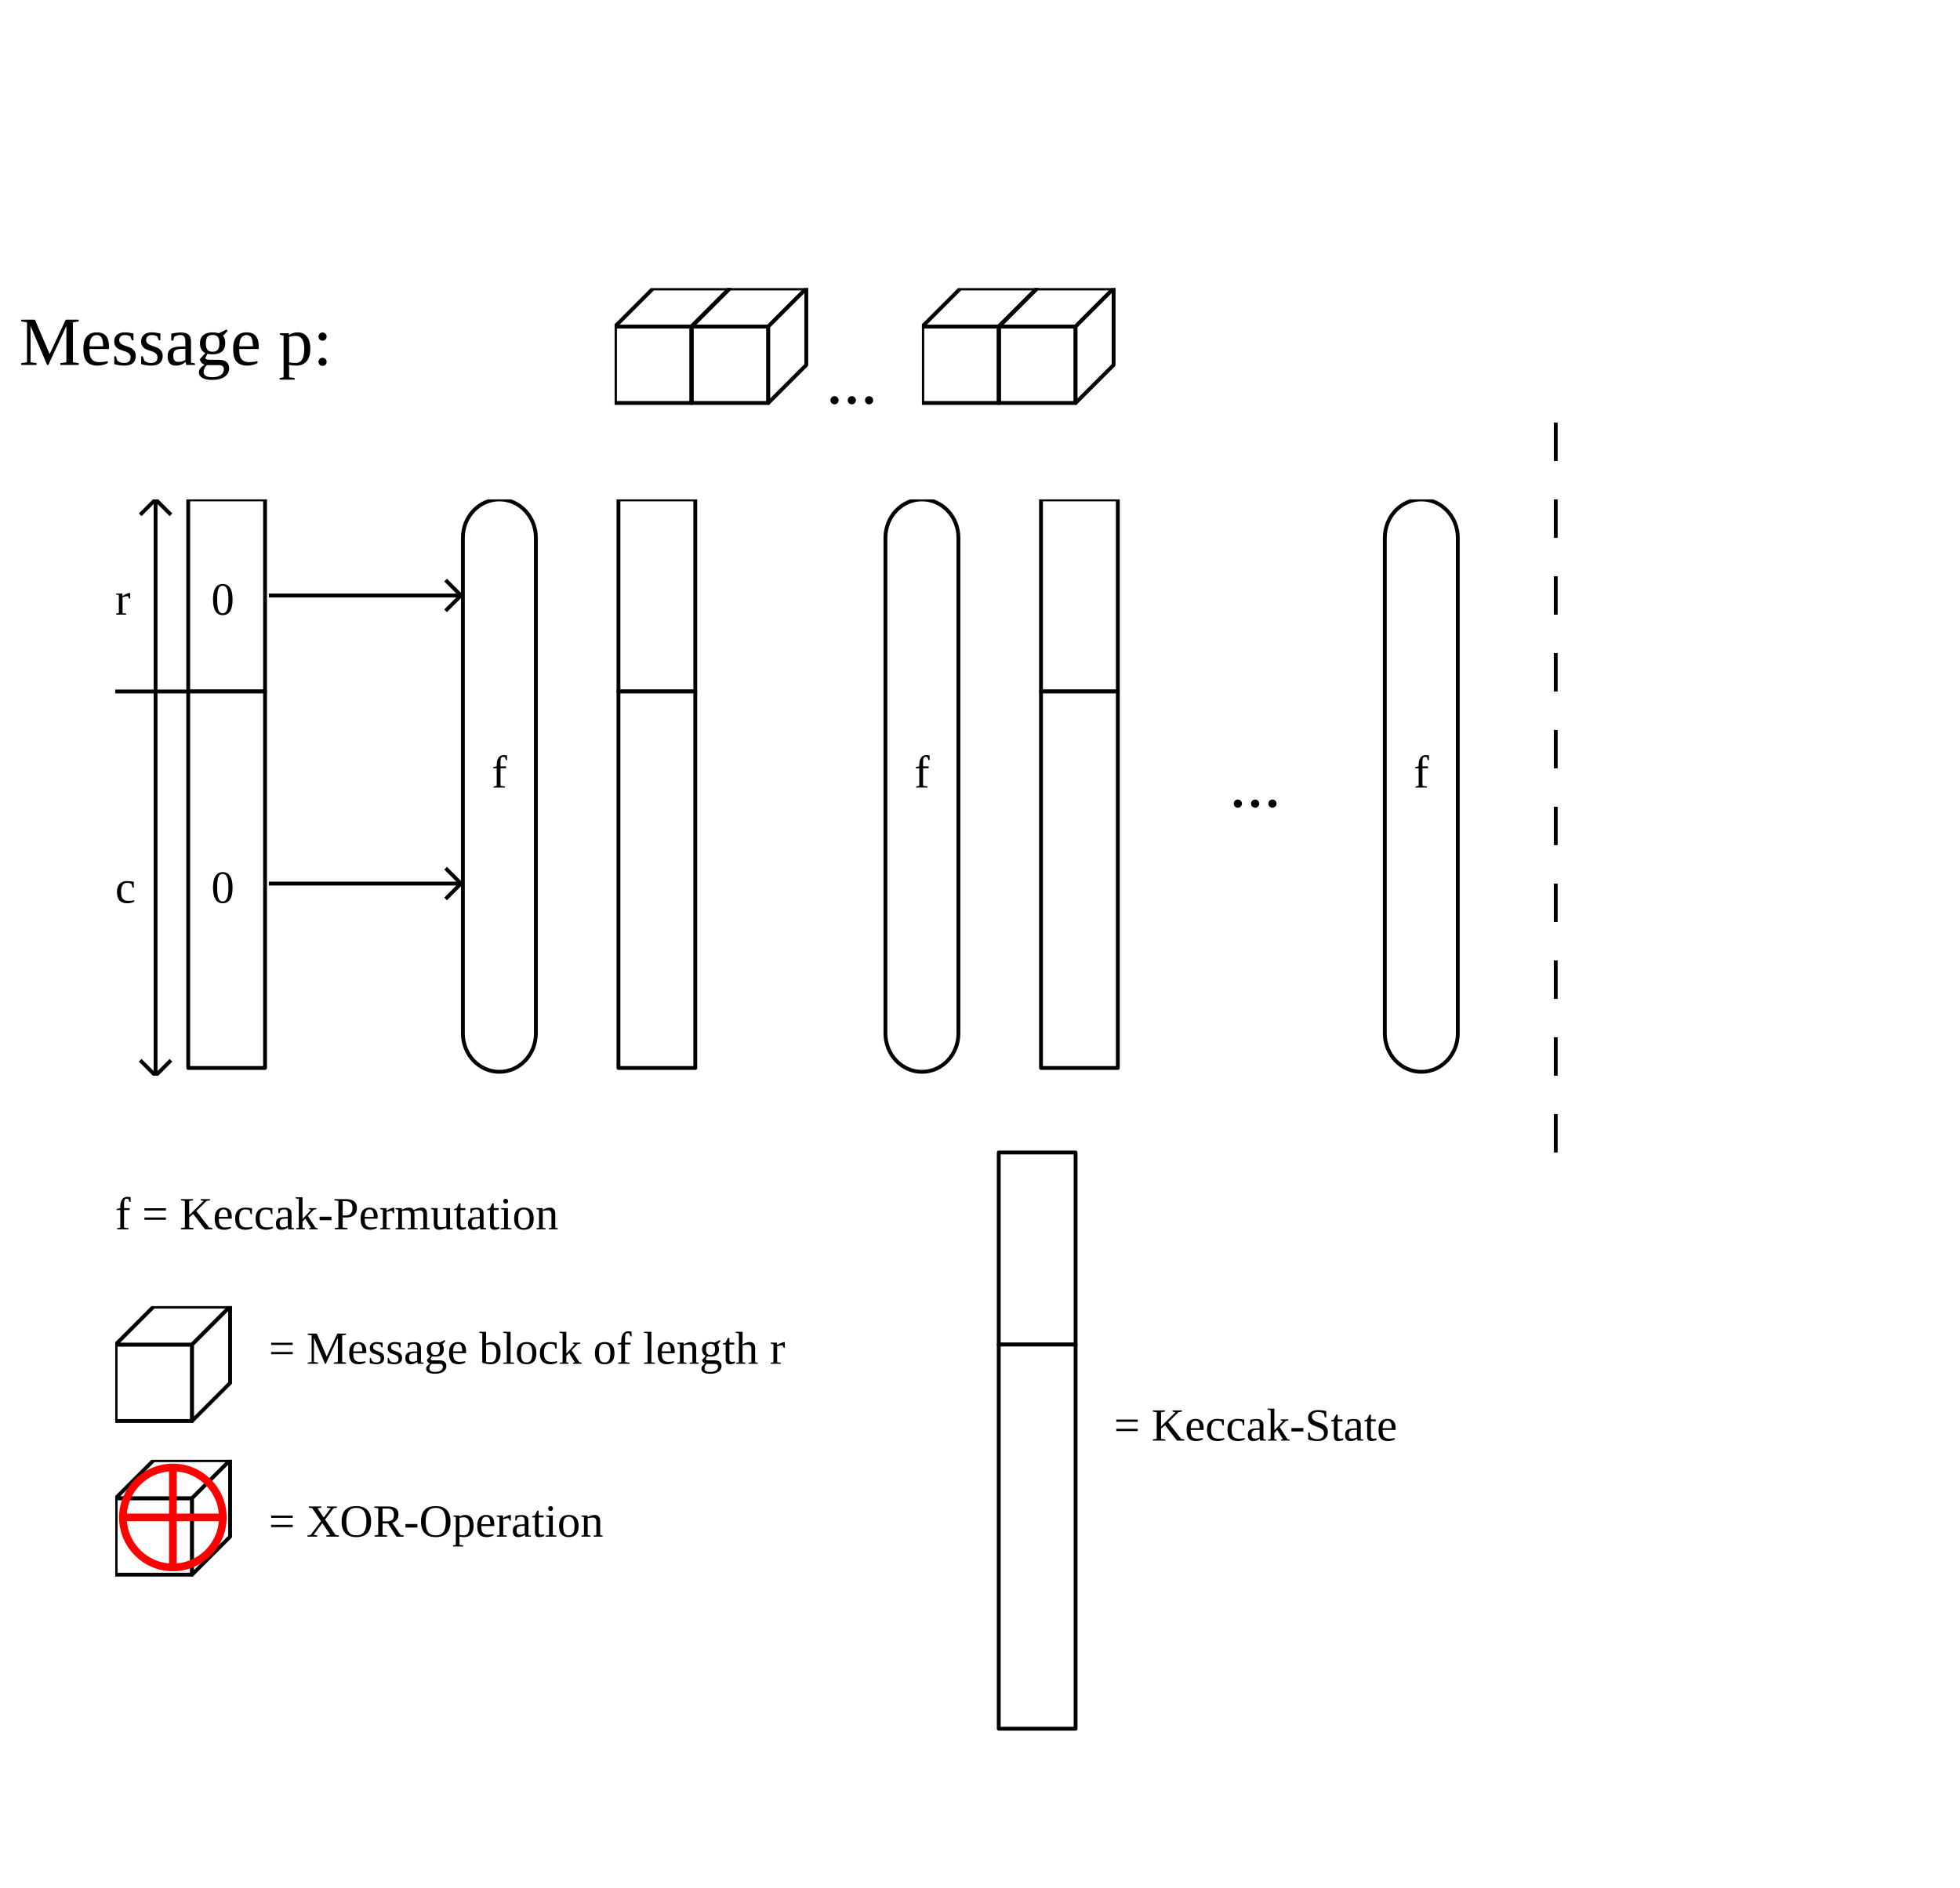
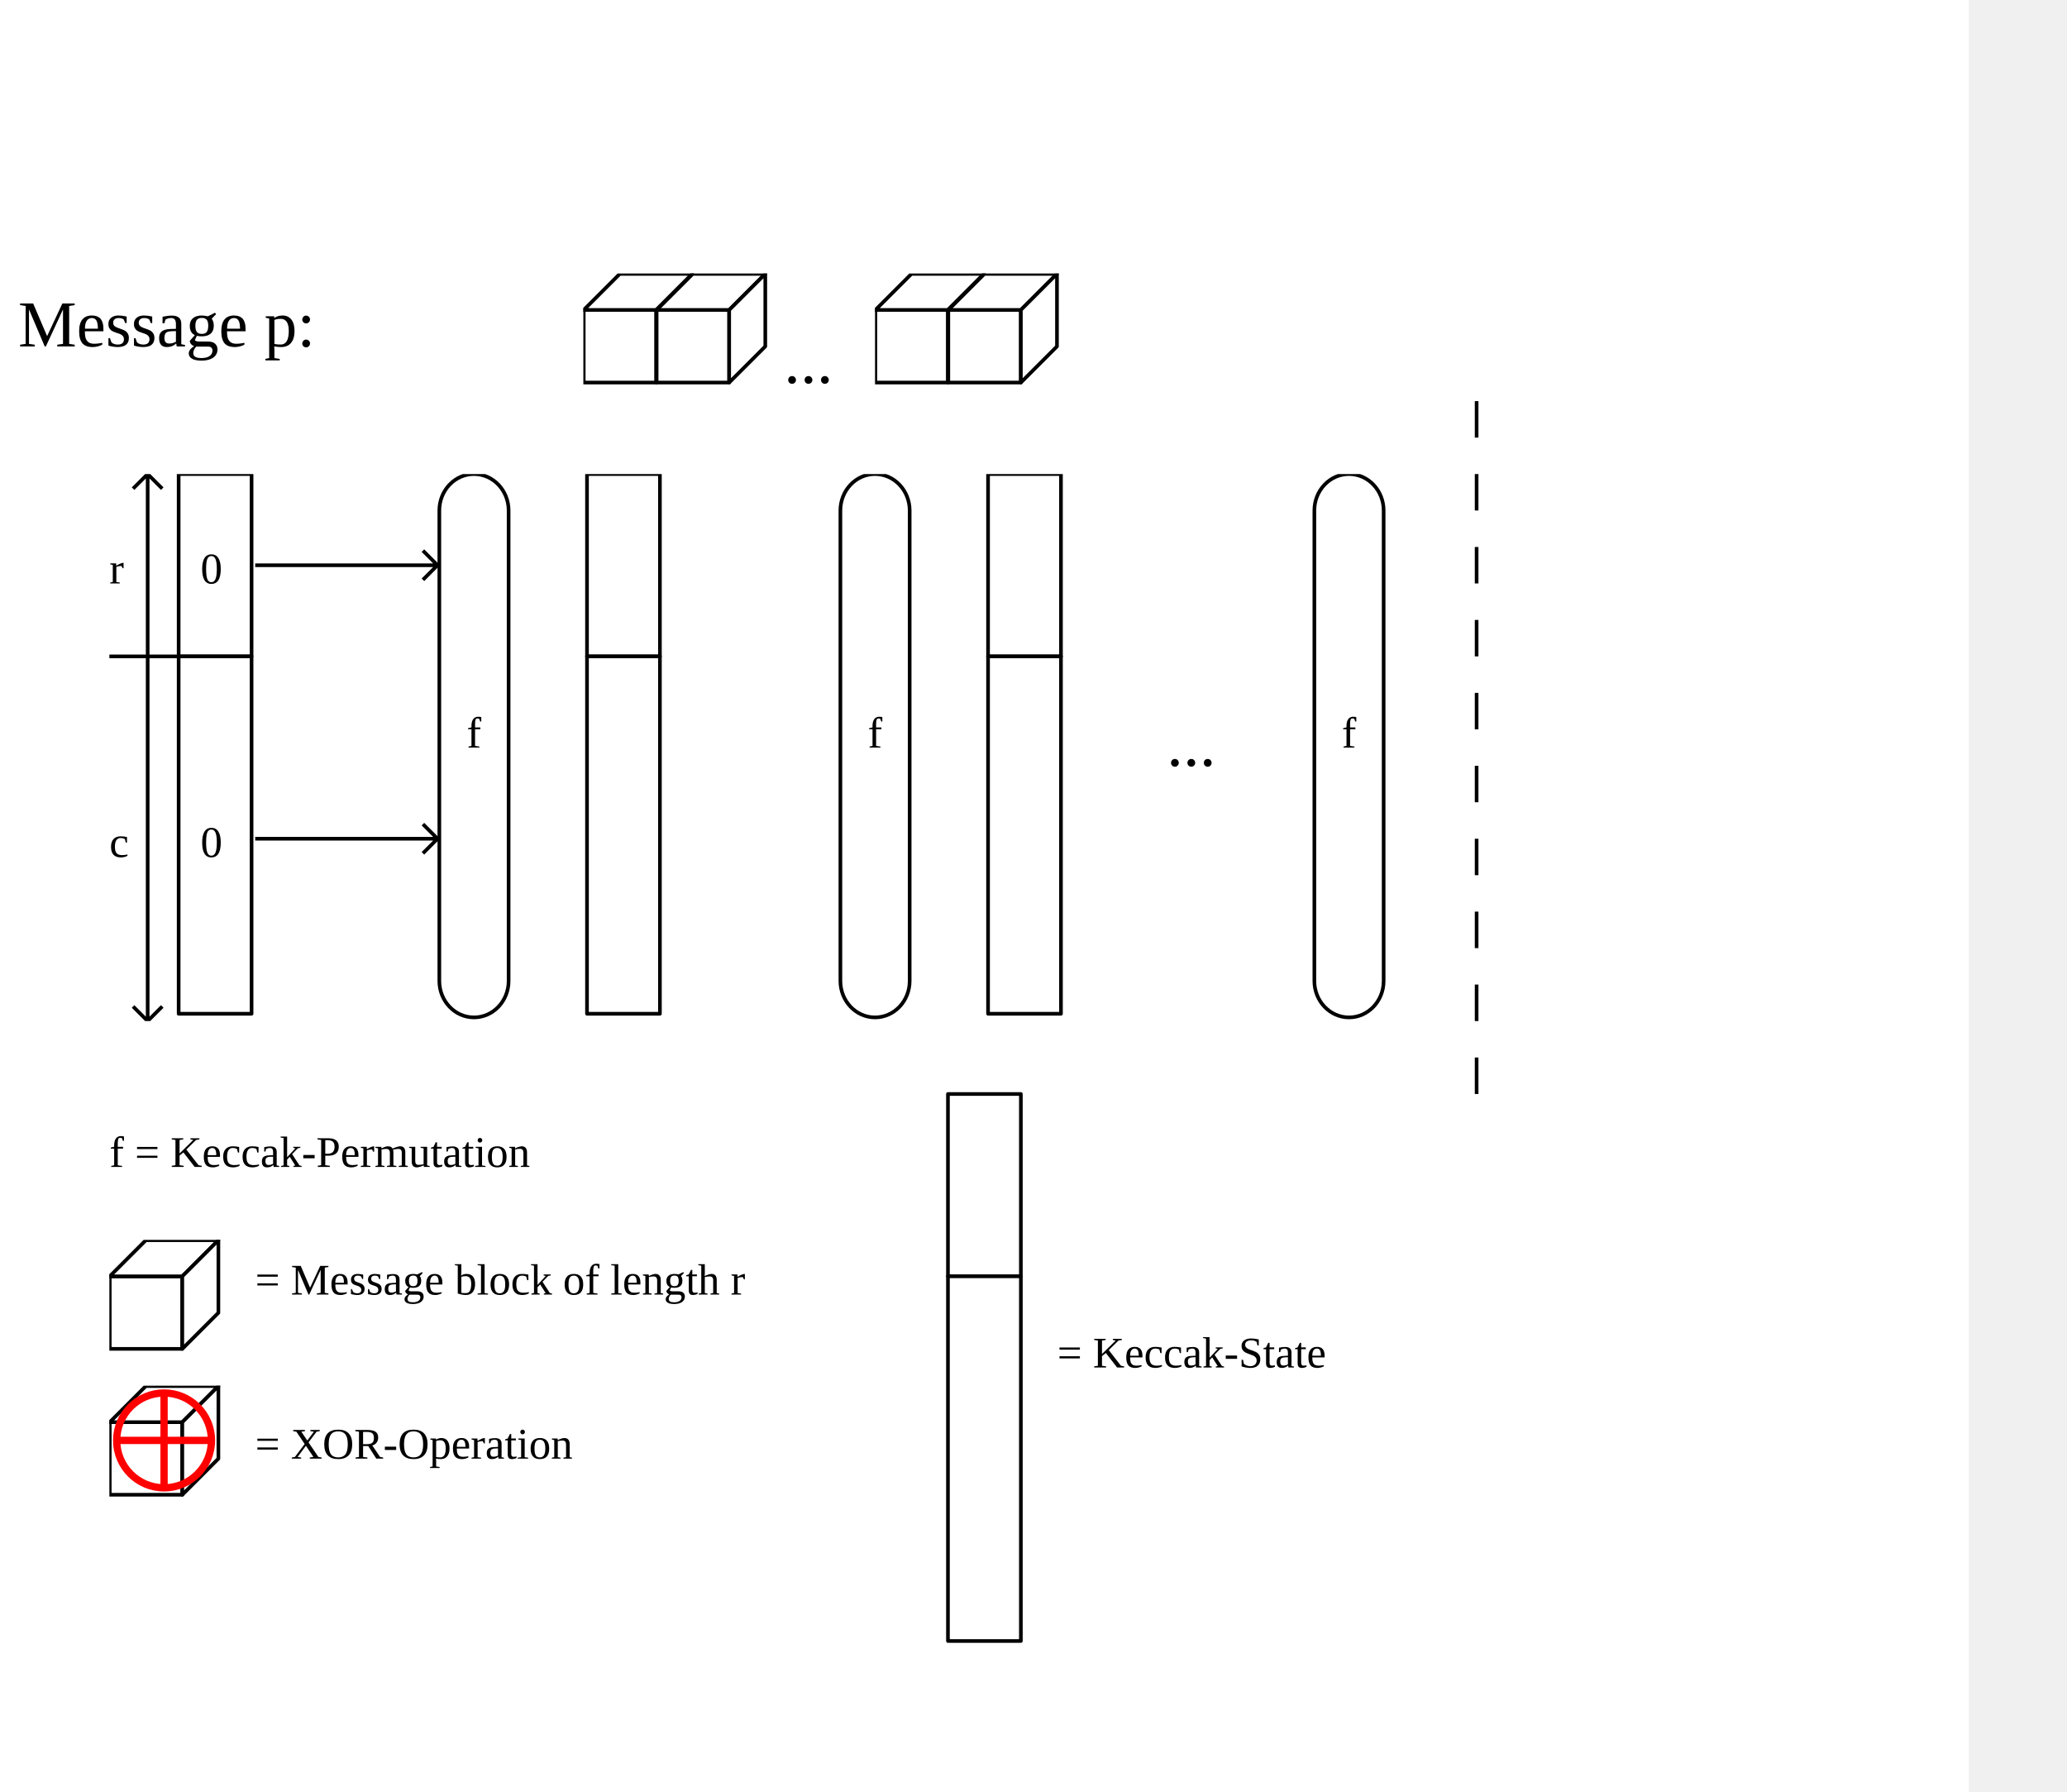
- <svg xmlns="http://www.w3.org/2000/svg" xmlns:xlink="http://www.w3.org/1999/xlink" width="135mm" height="130mm" id="svg2">
+ <svg xmlns="http://www.w3.org/2000/svg" xmlns:xlink="http://www.w3.org/1999/xlink" width="150mm" height="130mm" id="svg2">
  <defs id="defs4">
    <svg width="30" height="30" id="bit">
      <rect y="10" x="0.1" width="19.9" height="19.9" fill="white" stroke="black" />
      <polygon fill="white" stroke="black" points="0.1 10, 10 0.1, 29.9 0.1, 20 10" />
      <polygon fill="white" stroke="black" points="29.9 0.1, 29.9 20, 20 29.9, 20 10" />
    </svg>
    <svg id="f" width="20" height="150">
      <rect x="0.5" width="19" height="149" rx="10" ry="10" fill="white" stroke="black" />
      <text fill="black" x="8" y="75">
        f
        </text>
    </svg>
    <path id="arrow0" d="m 0 0 l 50 0 -4 -4 m 4 4 l -4 4" stroke="black" />
    <path id="arrow1" d="m 0 0 l 20 0 -4 -4 m 4 4 l -4 4" stroke="black" />
    <svg id="xor" width="30" height="30">
      <use xlink:href="#bit" x="0" y="0" />
      <circle cx="15" cy="15" r="13" stroke="red" stroke-width="2" />
      <path d="M 15 2 l 0 26 M 2 15 l 26 0" stroke="red" stroke-width="2" />
    </svg>
  </defs>
  <g style="fill:none;fill-rule:evenodd;stroke:none;stroke-width:1px;stroke-linecap:butt;stroke-linejoin:round;stroke-opacity:1" id="g2383">
-     <rect x="0" y="0" width="530" height="500" fill="white" />
+     <rect x="0" y="0" width="540" height="500" fill="white" />
    <text fill="black" x="5" y="95" style=" font-size:18px;">
Message p:
</text>
    <svg x="30" y="130" width="40" height="150">
      <rect x="19" y="0" width="20" height="50" fill="white" stroke="black" />
      <text fill="black" x="25" y="30">
0
</text>
      <rect x="19" y="50" width="20" height="98" fill="white" stroke="black" />
      <text fill="black" x="25" y="105">
0
</text>
      <path d="M0 50 l 19 0 m -8.5 -50 l 0 150 -4 -4 m 4 4 l 4 -4 m -4 -146 l -4 4 m 4 -4 l 4 4" stroke="black" />
      <text fill="black" x="0" y="30">
r
</text>
      <text fill="black" x="0" y="105">
c
</text>
    </svg>
    <svg id="f1" x="120" y="130" width="20" height="150">
      <rect x="0.5" width="19" height="149" rx="10" ry="10" fill="white" stroke="black">
        <animateColor attributeName="fill" begin="6" dur="1" from="#ffffff" to="#ff0000" />
        <animateColor attributeName="fill" begin="7" dur="1" from="#ff0000" to="#ffffff" />
      </rect>
      <text fill="black" x="8" y="75">
        f
        </text>
    </svg>
    <use xlink:href="#arrow0" x="70" y="155" />
    <use xlink:href="#arrow0" x="70" y="230" />
    <use xlink:href="#bit" x="-120" y="-75">
      <animate attributeName="x" from="120" to="80" dur="4s" repeatCount="1" />
      <animate attributeName="y" from="75" to="140" dur="4s" repeatCount="1" />
    </use>
    <use xlink:href="#xor" x="-90" y="140">
      <animate attributeName="x" from="80" to="115" begin="4" dur="2s" repeatCount="1" />
    </use>
    <svg x="160" y="130" width="22" height="150">
      <rect x="1" y="0" width="20" height="50" fill="white" stroke="black" />
      <rect x="1" y="50" width="20" height="98" fill="white" stroke="black" />
    </svg>
    <use xlink:href="#arrow1" x="-140" y="155">
      <animate attributeName="x" begin="8" from="140" to="140" fill="freeze" />
    </use>
    <use xlink:href="#arrow1" x="-140" y="230">
      <animate attributeName="x" begin="8" from="140" to="140" fill="freeze" />
    </use>
    <use xlink:href="#arrow0" x="-180" y="155">
      <animate attributeName="x" begin="9" from="180" to="180" fill="freeze" />
    </use>
    <use xlink:href="#arrow0" x="-180" y="230">
      <animate attributeName="x" begin="9" from="180" to="180" fill="freeze" />
    </use>
    <svg id="f2" x="230" y="130" width="20" height="150">
      <rect x="0.5" width="19" height="149" rx="10" ry="10" fill="white" stroke="black">
        <animateColor attributeName="fill" begin="15" dur="1" from="#ffffff" to="#ff0000" />
        <animateColor attributeName="fill" begin="16" dur="1" from="#ff0000" to="#ffffff" />
      </rect>
      <text fill="black" x="8" y="75">
        f
        </text>
    </svg>
    <use xlink:href="#bit" x="-140" y="75">
      <animate attributeName="x" from="140" to="140" begin="0" dur="9s" repeatCount="1" />
    </use>
    <use xlink:href="#bit" x="-140" y="75">
      <animate attributeName="x" from="140" to="190" begin="9" dur="4s" repeatCount="1" />
      <animate attributeName="y" from="75" to="140" begin="9" dur="4s" repeatCount="1" />
    </use>
    <use xlink:href="#xor" x="-90" y="140">
      <animate attributeName="x" from="190" to="225" begin="13" dur="2s" repeatCount="1" />
    </use>
    <use xlink:href="#arrow1" x="-140" y="155">
      <animate attributeName="x" begin="17" from="250" to="250" fill="freeze" />
    </use>
    <use xlink:href="#arrow1" x="-140" y="230">
      <animate attributeName="x" begin="17" from="250" to="250" fill="freeze" />
    </use>
    <svg x="270" y="130" width="22" height="150">
      <rect x="1" y="0" width="20" height="50" fill="white" stroke="black" />
      <rect x="1" y="50" width="20" height="98" fill="white" stroke="black" />
    </svg>
    <use xlink:href="#arrow1" x="-140" y="155">
      <animate attributeName="x" begin="18" from="290" to="290" fill="freeze" />
    </use>
    <use xlink:href="#arrow1" x="-140" y="230">
      <animate attributeName="x" begin="18" from="290" to="290" fill="freeze" />
    </use>
    <text fill="black" x="320" y="210" style=" font-size:18px;">
...
</text>
    <use xlink:href="#arrow1" x="-140" y="155">
      <animate attributeName="x" begin="20" from="340" to="340" fill="freeze" />
    </use>
    <use xlink:href="#arrow1" x="-140" y="230">
      <animate attributeName="x" begin="20" from="340" to="340" fill="freeze" />
    </use>
    <svg id="fn" x="360" y="130" width="20" height="150">
      <rect x="0.5" width="19" height="149" rx="10" ry="10" fill="white" stroke="black">
        <animateColor attributeName="fill" begin="21" dur="1" from="#ffffff" to="#ff0000" />
        <animateColor attributeName="fill" begin="22" dur="1" from="#ff0000" to="#ffffff" />
      </rect>
      <text fill="black" x="8" y="75">
f
</text>
    </svg>
    <use xlink:href="#arrow0" x="-140" y="155">
      <animate attributeName="x" begin="23" from="380" to="380" fill="freeze" />
    </use>
    <use xlink:href="#arrow0" x="-140" y="230">
      <animate attributeName="x" begin="23" from="380" to="380" fill="freeze" />
    </use>
    <path d="M 405 110 l 0 200" stroke="black" stroke-dasharray="10,10" />
    <text fill="black" x="-430" y="100" style="font-size:18px;">
squeezing
<animate attributeName="x" begin="23" from="430" to="430" fill="freeze" />
    </text>
    <use xlink:href="#bit" x="160" y="75" />
    <use xlink:href="#bit" x="180" y="75" />
    <text fill="black" x="215" y="105" style="font-size:18px;">
...
</text>
    <use xlink:href="#bit" x="240" y="75" />
    <use xlink:href="#bit" x="260" y="75" />
    <text fill="black" x="30" y="320">
f = Keccak-Permutation
</text>
    <use xlink:href="#bit" x="30" y="340" />
    <text fill="black" x="70" y="355">
= Message block of length r
</text>
    <use xlink:href="#xor" x="30" y="380" />
    <text fill="black" x="70" y="400">
= XOR-Operation
</text>
    <rect x="260" y="300" width="20" height="50" fill="white" stroke="black" />
    <rect x="260" y="350" width="20" height="100" fill="white" stroke="black" />
    <text fill="black" x="290" y="375">
= Keccak-State
</text>
  </g>
</svg>
